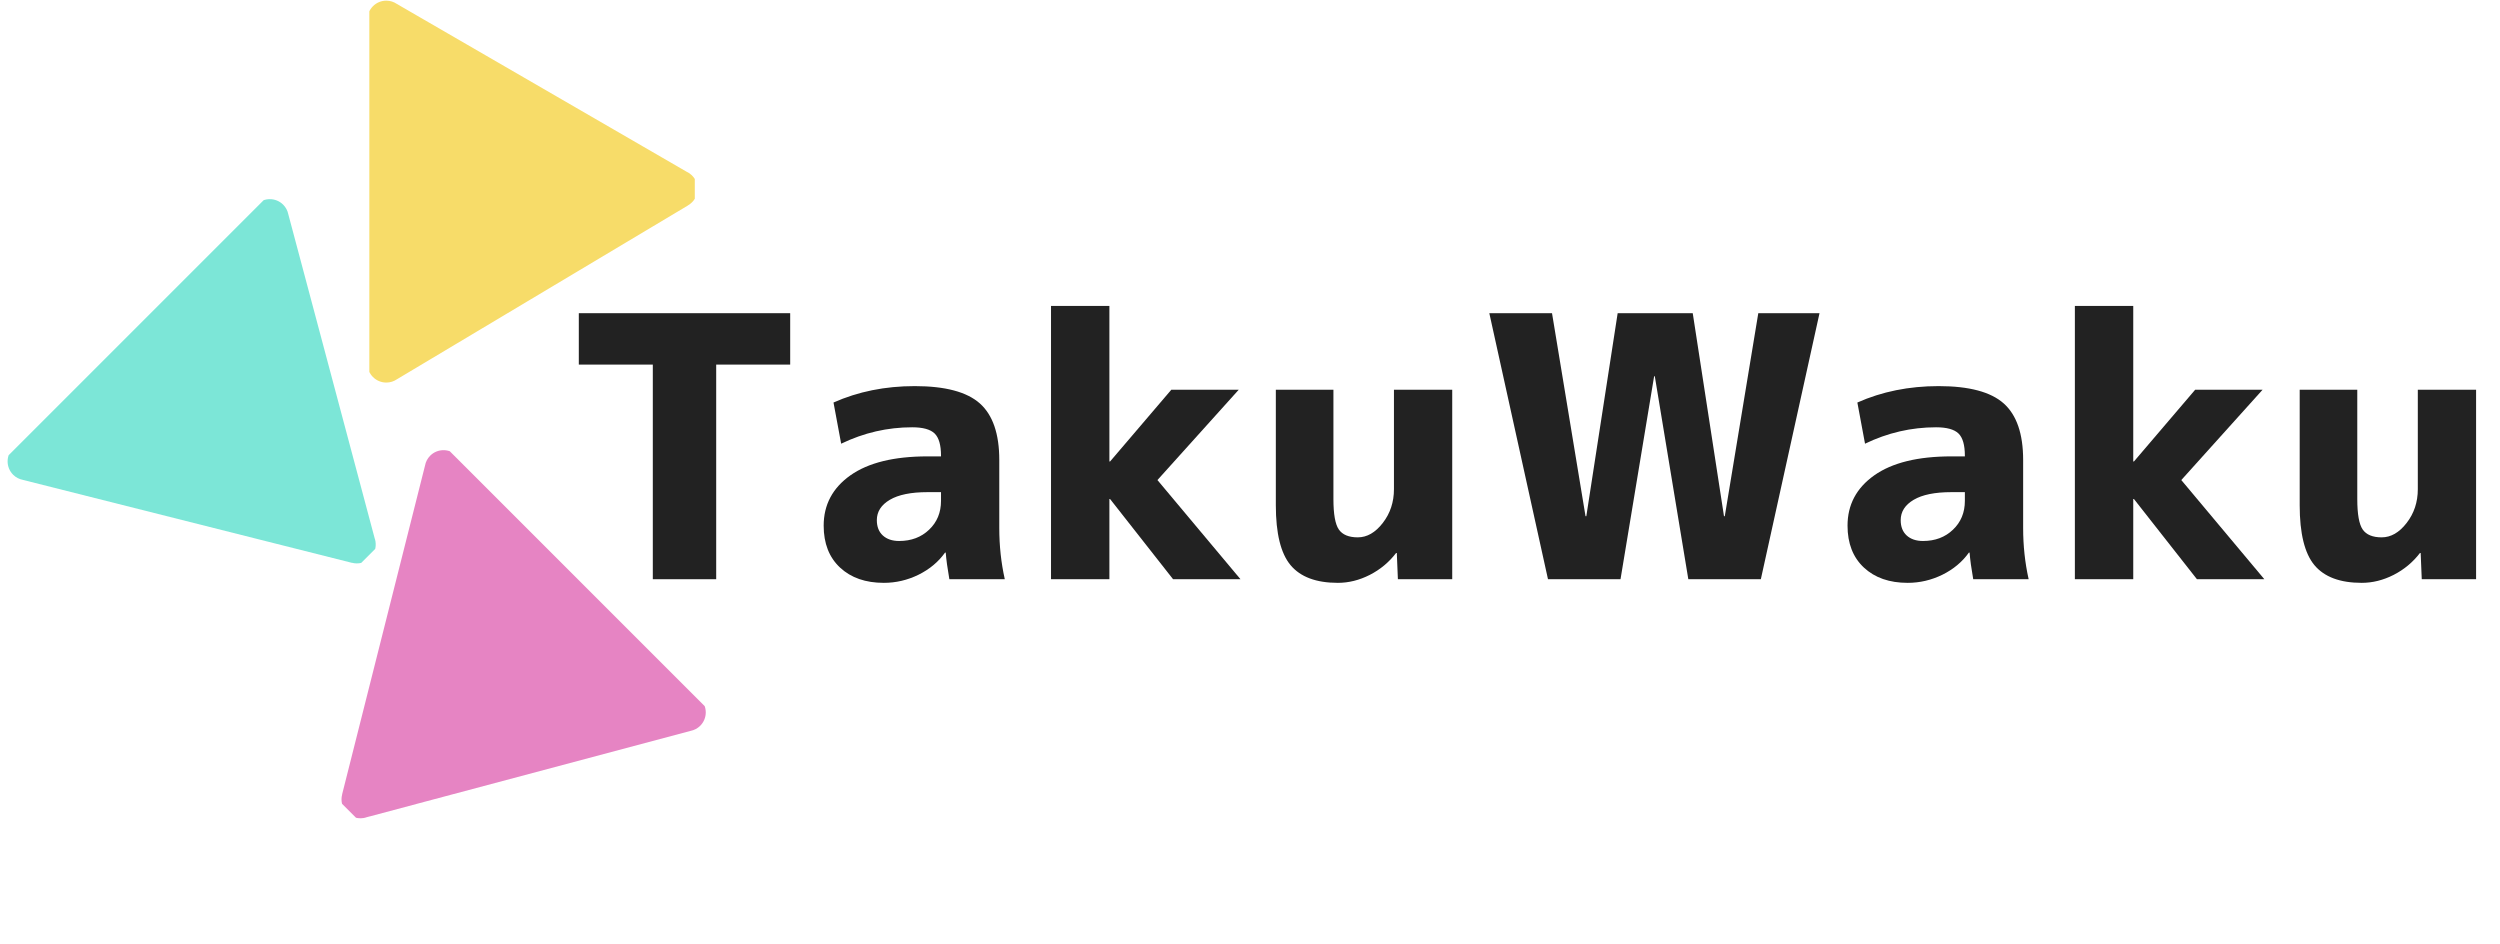
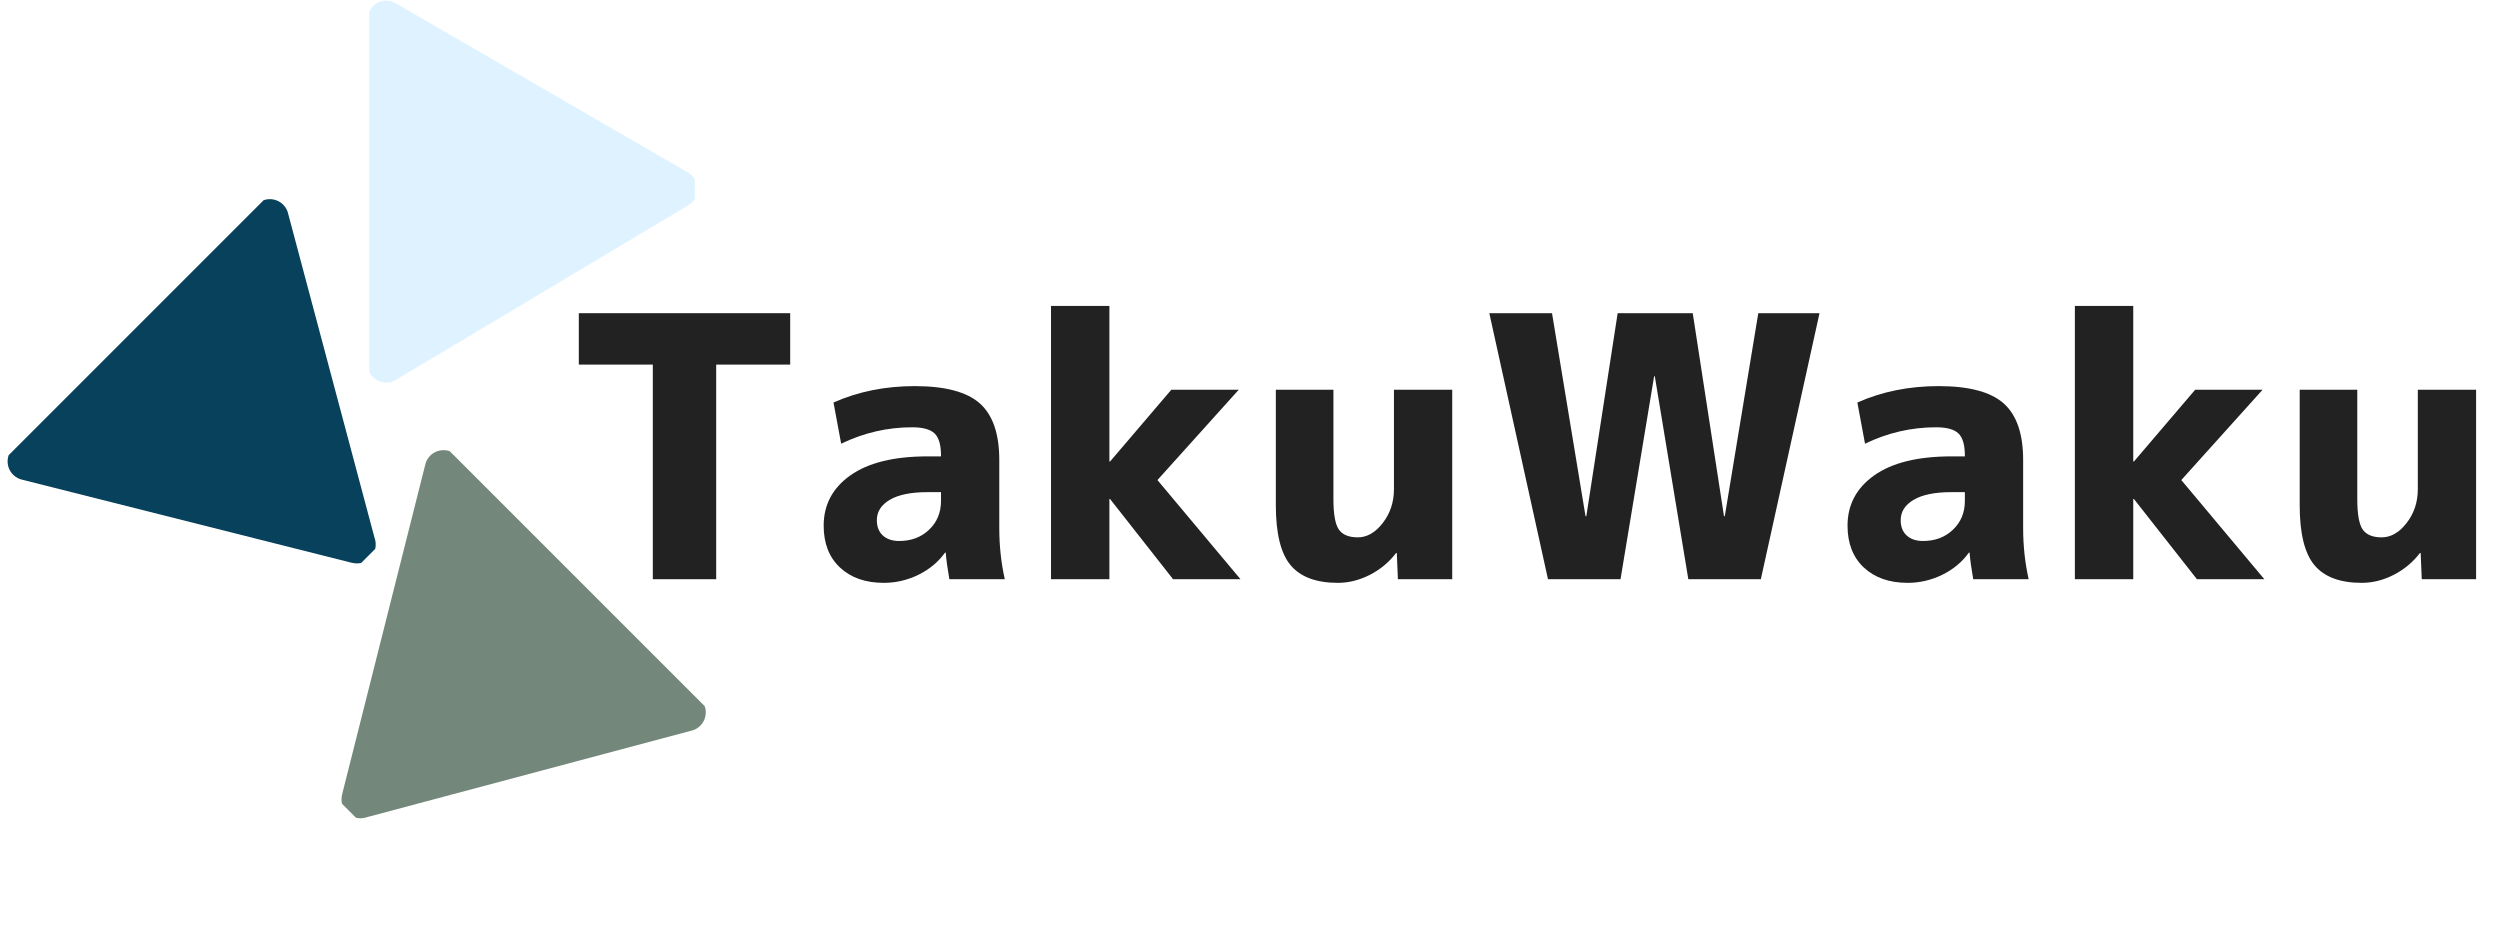
<svg xmlns="http://www.w3.org/2000/svg" xmlns:xlink="http://www.w3.org/1999/xlink" width="397.5pt" height="150pt" viewBox="0 0 397.5 150" version="1.2">
  <defs>
    <g>
      <symbol overflow="visible" id="glyph0-0">
        <path style="stroke:none;" d="M 1.906 0 L 1.906 -38.594 L 17.266 -38.594 L 17.266 0 Z M 3.828 -1.906 L 15.359 -1.906 L 15.359 -36.672 L 3.828 -36.672 Z M 3.828 -1.906 " />
      </symbol>
      <symbol overflow="visible" id="glyph0-1">
        <path style="stroke:none;" d="M 36.562 -42.297 L 36.562 -34.125 L 24.797 -34.125 L 24.797 0 L 14.719 0 L 14.719 -34.125 L 2.953 -34.125 L 2.953 -42.297 Z M 36.562 -42.297 " />
      </symbol>
      <symbol overflow="visible" id="glyph0-2">
        <path style="stroke:none;" d="M 16.859 -30.703 C 21.691 -30.703 25.141 -29.785 27.203 -27.953 C 29.266 -26.117 30.297 -23.117 30.297 -18.953 L 30.297 -8.109 C 30.297 -5.328 30.586 -2.625 31.172 0 L 22.359 0 C 22.055 -1.738 21.863 -3.148 21.781 -4.234 L 21.672 -4.234 C 20.629 -2.766 19.227 -1.594 17.469 -0.719 C 15.707 0.145 13.863 0.578 11.938 0.578 C 9.039 0.578 6.723 -0.227 4.984 -1.844 C 3.242 -3.469 2.375 -5.691 2.375 -8.516 C 2.375 -11.836 3.789 -14.504 6.625 -16.516 C 9.469 -18.523 13.555 -19.531 18.891 -19.531 L 21.031 -19.531 L 21.031 -19.641 C 21.031 -21.336 20.691 -22.516 20.016 -23.172 C 19.336 -23.828 18.148 -24.156 16.453 -24.156 C 12.516 -24.156 8.75 -23.285 5.156 -21.547 L 3.938 -28.094 C 7.844 -29.832 12.148 -30.703 16.859 -30.703 Z M 10.828 -9.391 C 10.828 -8.348 11.145 -7.535 11.781 -6.953 C 12.426 -6.367 13.289 -6.078 14.375 -6.078 C 16.301 -6.078 17.891 -6.676 19.141 -7.875 C 20.398 -9.07 21.031 -10.598 21.031 -12.453 L 21.031 -13.844 L 18.891 -13.844 C 16.266 -13.844 14.266 -13.438 12.891 -12.625 C 11.516 -11.812 10.828 -10.734 10.828 -9.391 Z M 10.828 -9.391 " />
      </symbol>
      <symbol overflow="visible" id="glyph0-3">
        <path style="stroke:none;" d="M 13.5 -12.75 L 13.391 -12.75 L 13.391 0 L 4.109 0 L 4.109 -43.453 L 13.391 -43.453 L 13.391 -18.719 L 13.5 -18.719 L 23.234 -30.125 L 33.953 -30.125 L 21.031 -15.766 L 34.234 0 L 23.516 0 Z M 13.5 -12.75 " />
      </symbol>
      <symbol overflow="visible" id="glyph0-4">
        <path style="stroke:none;" d="M 12.688 -30.125 L 12.688 -12.75 C 12.688 -10.352 12.973 -8.738 13.547 -7.906 C 14.129 -7.07 15.133 -6.656 16.562 -6.656 C 18.031 -6.656 19.352 -7.414 20.531 -8.938 C 21.719 -10.469 22.312 -12.258 22.312 -14.312 L 22.312 -30.125 L 31.578 -30.125 L 31.578 0 L 22.938 0 L 22.766 -4.172 L 22.656 -4.172 C 21.531 -2.703 20.133 -1.539 18.469 -0.688 C 16.812 0.156 15.117 0.578 13.391 0.578 C 9.953 0.578 7.445 -0.359 5.875 -2.234 C 4.312 -4.109 3.531 -7.285 3.531 -11.766 L 3.531 -30.125 Z M 12.688 -30.125 " />
      </symbol>
      <symbol overflow="visible" id="glyph0-5">
        <path style="stroke:none;" d="M 28.391 -32.266 L 28.281 -32.266 L 22.938 0 L 11.406 0 L 2.078 -42.297 L 12.047 -42.297 L 17.375 -10.016 L 17.5 -10.016 L 22.484 -42.297 L 34.422 -42.297 L 39.391 -10.016 L 39.516 -10.016 L 44.844 -42.297 L 54.578 -42.297 L 45.25 0 L 33.719 0 Z M 28.391 -32.266 " />
      </symbol>
    </g>
    <clipPath id="clip1">
      <path d="M 58.723 0.094 L 110.473 0.094 L 110.473 60.844 L 58.723 60.844 Z M 58.723 0.094 " />
    </clipPath>
    <clipPath id="clip2">
      <path d="M 1 31 L 60 31 L 60 90 L 1 90 Z M 1 31 " />
    </clipPath>
    <clipPath id="clip3">
      <path d="M 79.719 67.215 L 36.762 110.172 L 0.168 73.582 L 43.125 30.625 Z M 79.719 67.215 " />
    </clipPath>
    <clipPath id="clip4">
      <path d="M 80.035 67.535 L 37.078 110.492 L -0.043 73.367 L 42.914 30.41 Z M 80.035 67.535 " />
    </clipPath>
    <clipPath id="clip5">
      <path d="M 54 71 L 113 71 L 113 131 L 54 131 Z M 54 71 " />
    </clipPath>
    <clipPath id="clip6">
      <path d="M 76.668 150.086 L 33.711 107.129 L 70.305 70.535 L 113.258 113.492 Z M 76.668 150.086 " />
    </clipPath>
    <clipPath id="clip7">
      <path d="M 76.348 150.402 L 33.395 107.445 L 70.516 70.324 L 113.473 113.281 Z M 76.348 150.402 " />
    </clipPath>
  </defs>
  <g id="surface1">
    <g clip-path="url(#clip1)" clip-rule="nonzero">
-       <path style=" stroke:none;fill-rule:nonzero;fill:rgb(96.86%,86.269%,41.179%);fill-opacity:1;" d="M 63.105 60.309 L 109.41 32.652 L 109.414 32.637 C 110.309 32.117 110.922 31.152 110.922 30.039 C 110.922 29.035 110.43 28.156 109.684 27.609 L 109.684 27.602 L 109.652 27.582 C 109.508 27.48 109.355 27.395 109.199 27.32 L 63.086 0.617 C 62.609 0.293 62.039 0.105 61.422 0.105 C 59.762 0.105 58.422 1.457 58.422 3.121 L 58.422 57.816 C 58.422 59.48 59.762 60.828 61.422 60.828 C 62.047 60.828 62.625 60.637 63.105 60.309 Z M 63.105 60.309 " />
+       <path style=" stroke:none;fill-rule:nonzero;fill:rgb(87.059%,94.899%,100%);fill-opacity:1;" d="M 63.105 60.309 L 109.41 32.652 L 109.414 32.637 C 110.309 32.117 110.922 31.152 110.922 30.039 C 110.922 29.035 110.43 28.156 109.684 27.609 L 109.684 27.602 L 109.652 27.582 C 109.508 27.48 109.355 27.395 109.199 27.32 L 63.086 0.617 C 62.609 0.293 62.039 0.105 61.422 0.105 C 59.762 0.105 58.422 1.457 58.422 3.121 L 58.422 57.816 C 58.422 59.48 59.762 60.828 61.422 60.828 C 62.047 60.828 62.625 60.637 63.105 60.309 Z M 63.105 60.309 " />
    </g>
    <g clip-path="url(#clip2)" clip-rule="nonzero">
      <g clip-path="url(#clip3)" clip-rule="nonzero">
        <g clip-path="url(#clip4)" clip-rule="nonzero">
-           <path style=" stroke:none;fill-rule:nonzero;fill:rgb(48.63%,90.199%,84.309%);fill-opacity:1;" d="M 3.648 76.301 L 3.648 76.305 L 55.945 89.488 L 55.957 89.48 C 56.957 89.746 58.07 89.496 58.859 88.707 C 59.57 88 59.844 87.031 59.703 86.113 L 59.711 86.109 L 59.699 86.074 C 59.672 85.902 59.625 85.734 59.566 85.566 L 45.844 34.082 L 45.844 34.078 C 45.73 33.516 45.461 32.977 45.023 32.543 C 43.852 31.371 41.949 31.375 40.77 32.551 L 2.098 71.227 C 0.918 72.402 0.914 74.309 2.086 75.48 C 2.527 75.922 3.074 76.195 3.648 76.301 Z M 3.648 76.301 " />
+           <path style=" stroke:none;fill-rule:nonzero;fill:rgb(3.139%,25.49%,36.079%);fill-opacity:1;" d="M 3.648 76.301 L 3.648 76.305 L 55.945 89.488 L 55.957 89.48 C 56.957 89.746 58.07 89.496 58.859 88.707 C 59.57 88 59.844 87.031 59.703 86.113 L 59.711 86.109 L 59.699 86.074 C 59.672 85.902 59.625 85.734 59.566 85.566 L 45.844 34.082 L 45.844 34.078 C 45.73 33.516 45.461 32.977 45.023 32.543 C 43.852 31.371 41.949 31.375 40.77 32.551 L 2.098 71.227 C 0.918 72.402 0.914 74.309 2.086 75.48 C 2.527 75.922 3.074 76.195 3.648 76.301 Z M 3.648 76.301 " />
        </g>
      </g>
    </g>
    <g clip-path="url(#clip5)" clip-rule="nonzero">
      <g clip-path="url(#clip6)" clip-rule="nonzero">
        <g clip-path="url(#clip7)" clip-rule="nonzero">
-           <path style=" stroke:none;fill-rule:nonzero;fill:rgb(90.199%,51.759%,76.469%);fill-opacity:1;" d="M 67.582 74.016 L 54.395 126.312 L 54.402 126.324 C 54.137 127.324 54.387 128.438 55.176 129.227 C 55.883 129.938 56.852 130.211 57.77 130.07 L 57.773 130.078 L 57.809 130.066 C 57.98 130.039 58.148 129.992 58.316 129.934 L 109.805 116.211 C 110.367 116.098 110.906 115.828 111.34 115.391 C 112.512 114.219 112.508 112.316 111.332 111.137 L 72.656 72.465 C 71.48 71.285 69.574 71.281 68.402 72.453 C 67.961 72.895 67.688 73.441 67.582 74.016 Z M 67.582 74.016 " />
+           <path style=" stroke:none;fill-rule:nonzero;fill:rgb(45.099%,52.939%,48.239%);fill-opacity:1;" d="M 67.582 74.016 L 54.395 126.312 L 54.402 126.324 C 54.137 127.324 54.387 128.438 55.176 129.227 C 55.883 129.938 56.852 130.211 57.77 130.07 L 57.773 130.078 L 57.809 130.066 C 57.98 130.039 58.148 129.992 58.316 129.934 L 109.805 116.211 C 110.367 116.098 110.906 115.828 111.34 115.391 C 112.512 114.219 112.508 112.316 111.332 111.137 L 72.656 72.465 C 71.48 71.285 69.574 71.281 68.402 72.453 C 67.961 72.895 67.688 73.441 67.582 74.016 Z M 67.582 74.016 " />
        </g>
      </g>
    </g>
    <g style="fill:rgb(13.329%,13.329%,13.329%);fill-opacity:1;">
      <use xlink:href="#glyph0-1" x="89.078" y="92.095" />
    </g>
    <g style="fill:rgb(13.329%,13.329%,13.329%);fill-opacity:1;">
      <use xlink:href="#glyph0-2" x="128.589" y="92.095" />
    </g>
    <g style="fill:rgb(13.329%,13.329%,13.329%);fill-opacity:1;">
      <use xlink:href="#glyph0-3" x="163.002" y="92.095" />
    </g>
    <g style="fill:rgb(13.329%,13.329%,13.329%);fill-opacity:1;">
      <use xlink:href="#glyph0-4" x="199.326" y="92.095" />
    </g>
    <g style="fill:rgb(13.329%,13.329%,13.329%);fill-opacity:1;">
      <use xlink:href="#glyph0-5" x="234.724" y="92.095" />
    </g>
    <g style="fill:rgb(13.329%,13.329%,13.329%);fill-opacity:1;">
      <use xlink:href="#glyph0-2" x="291.383" y="92.095" />
    </g>
    <g style="fill:rgb(13.329%,13.329%,13.329%);fill-opacity:1;">
      <use xlink:href="#glyph0-3" x="325.796" y="92.095" />
    </g>
    <g style="fill:rgb(13.329%,13.329%,13.329%);fill-opacity:1;">
      <use xlink:href="#glyph0-4" x="362.12" y="92.095" />
    </g>
  </g>
</svg>
